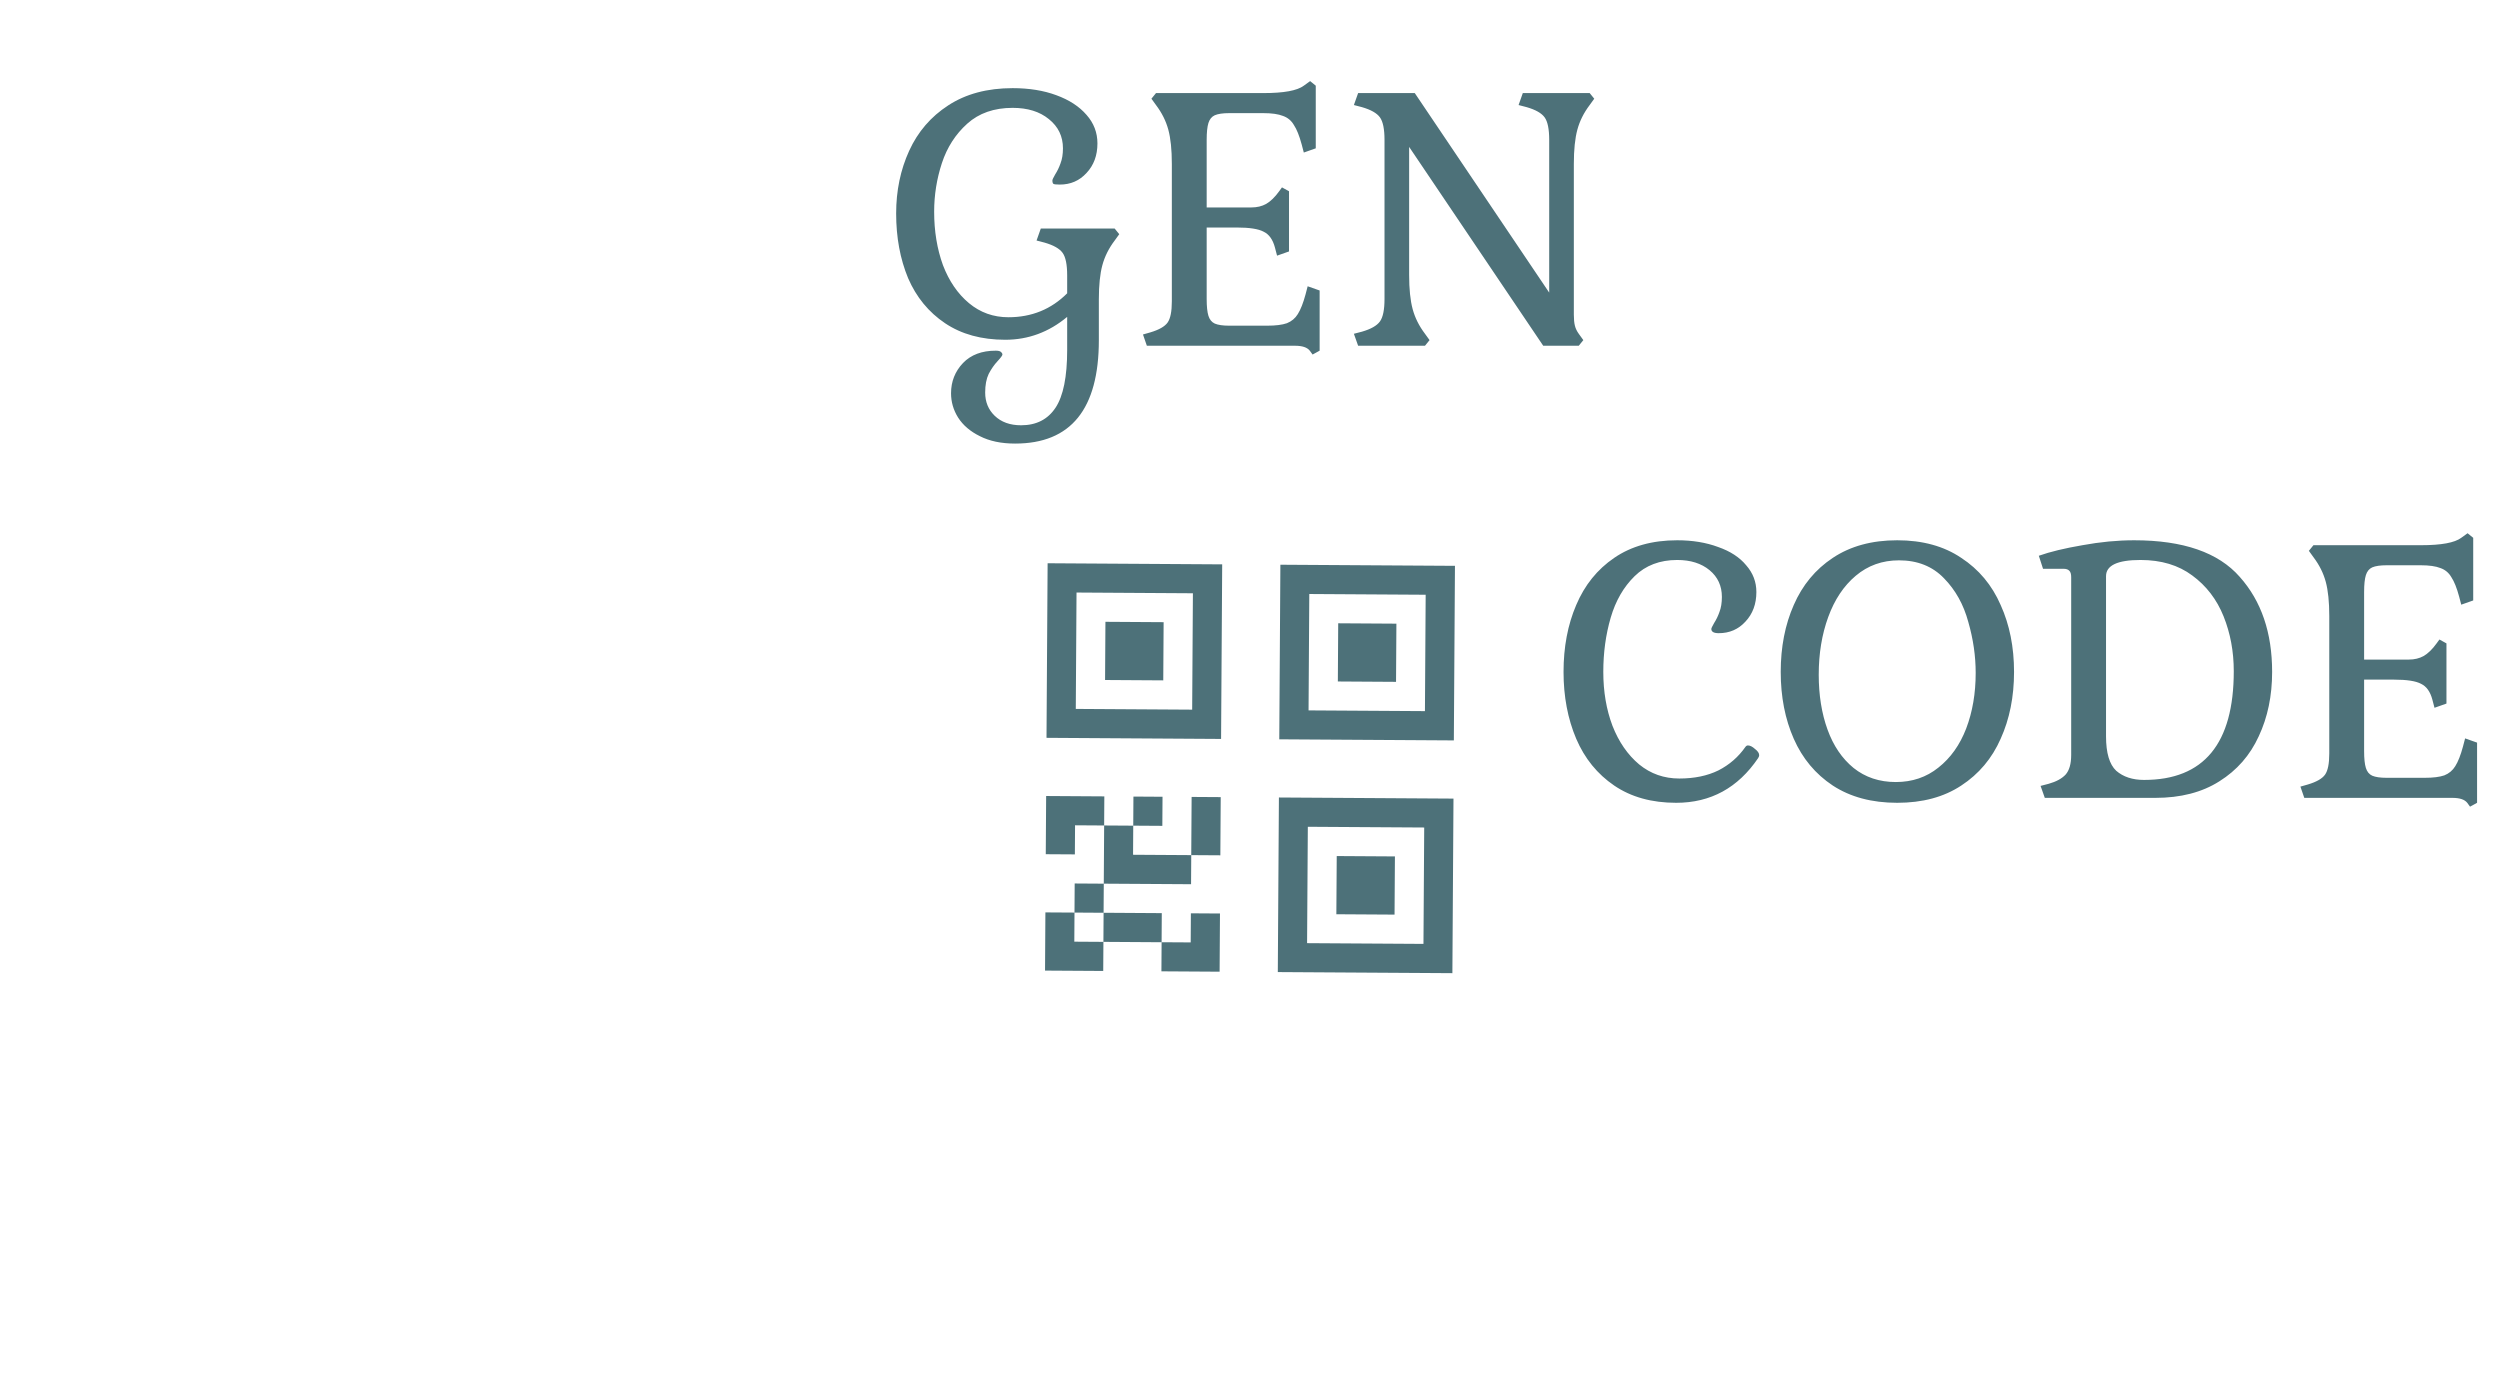
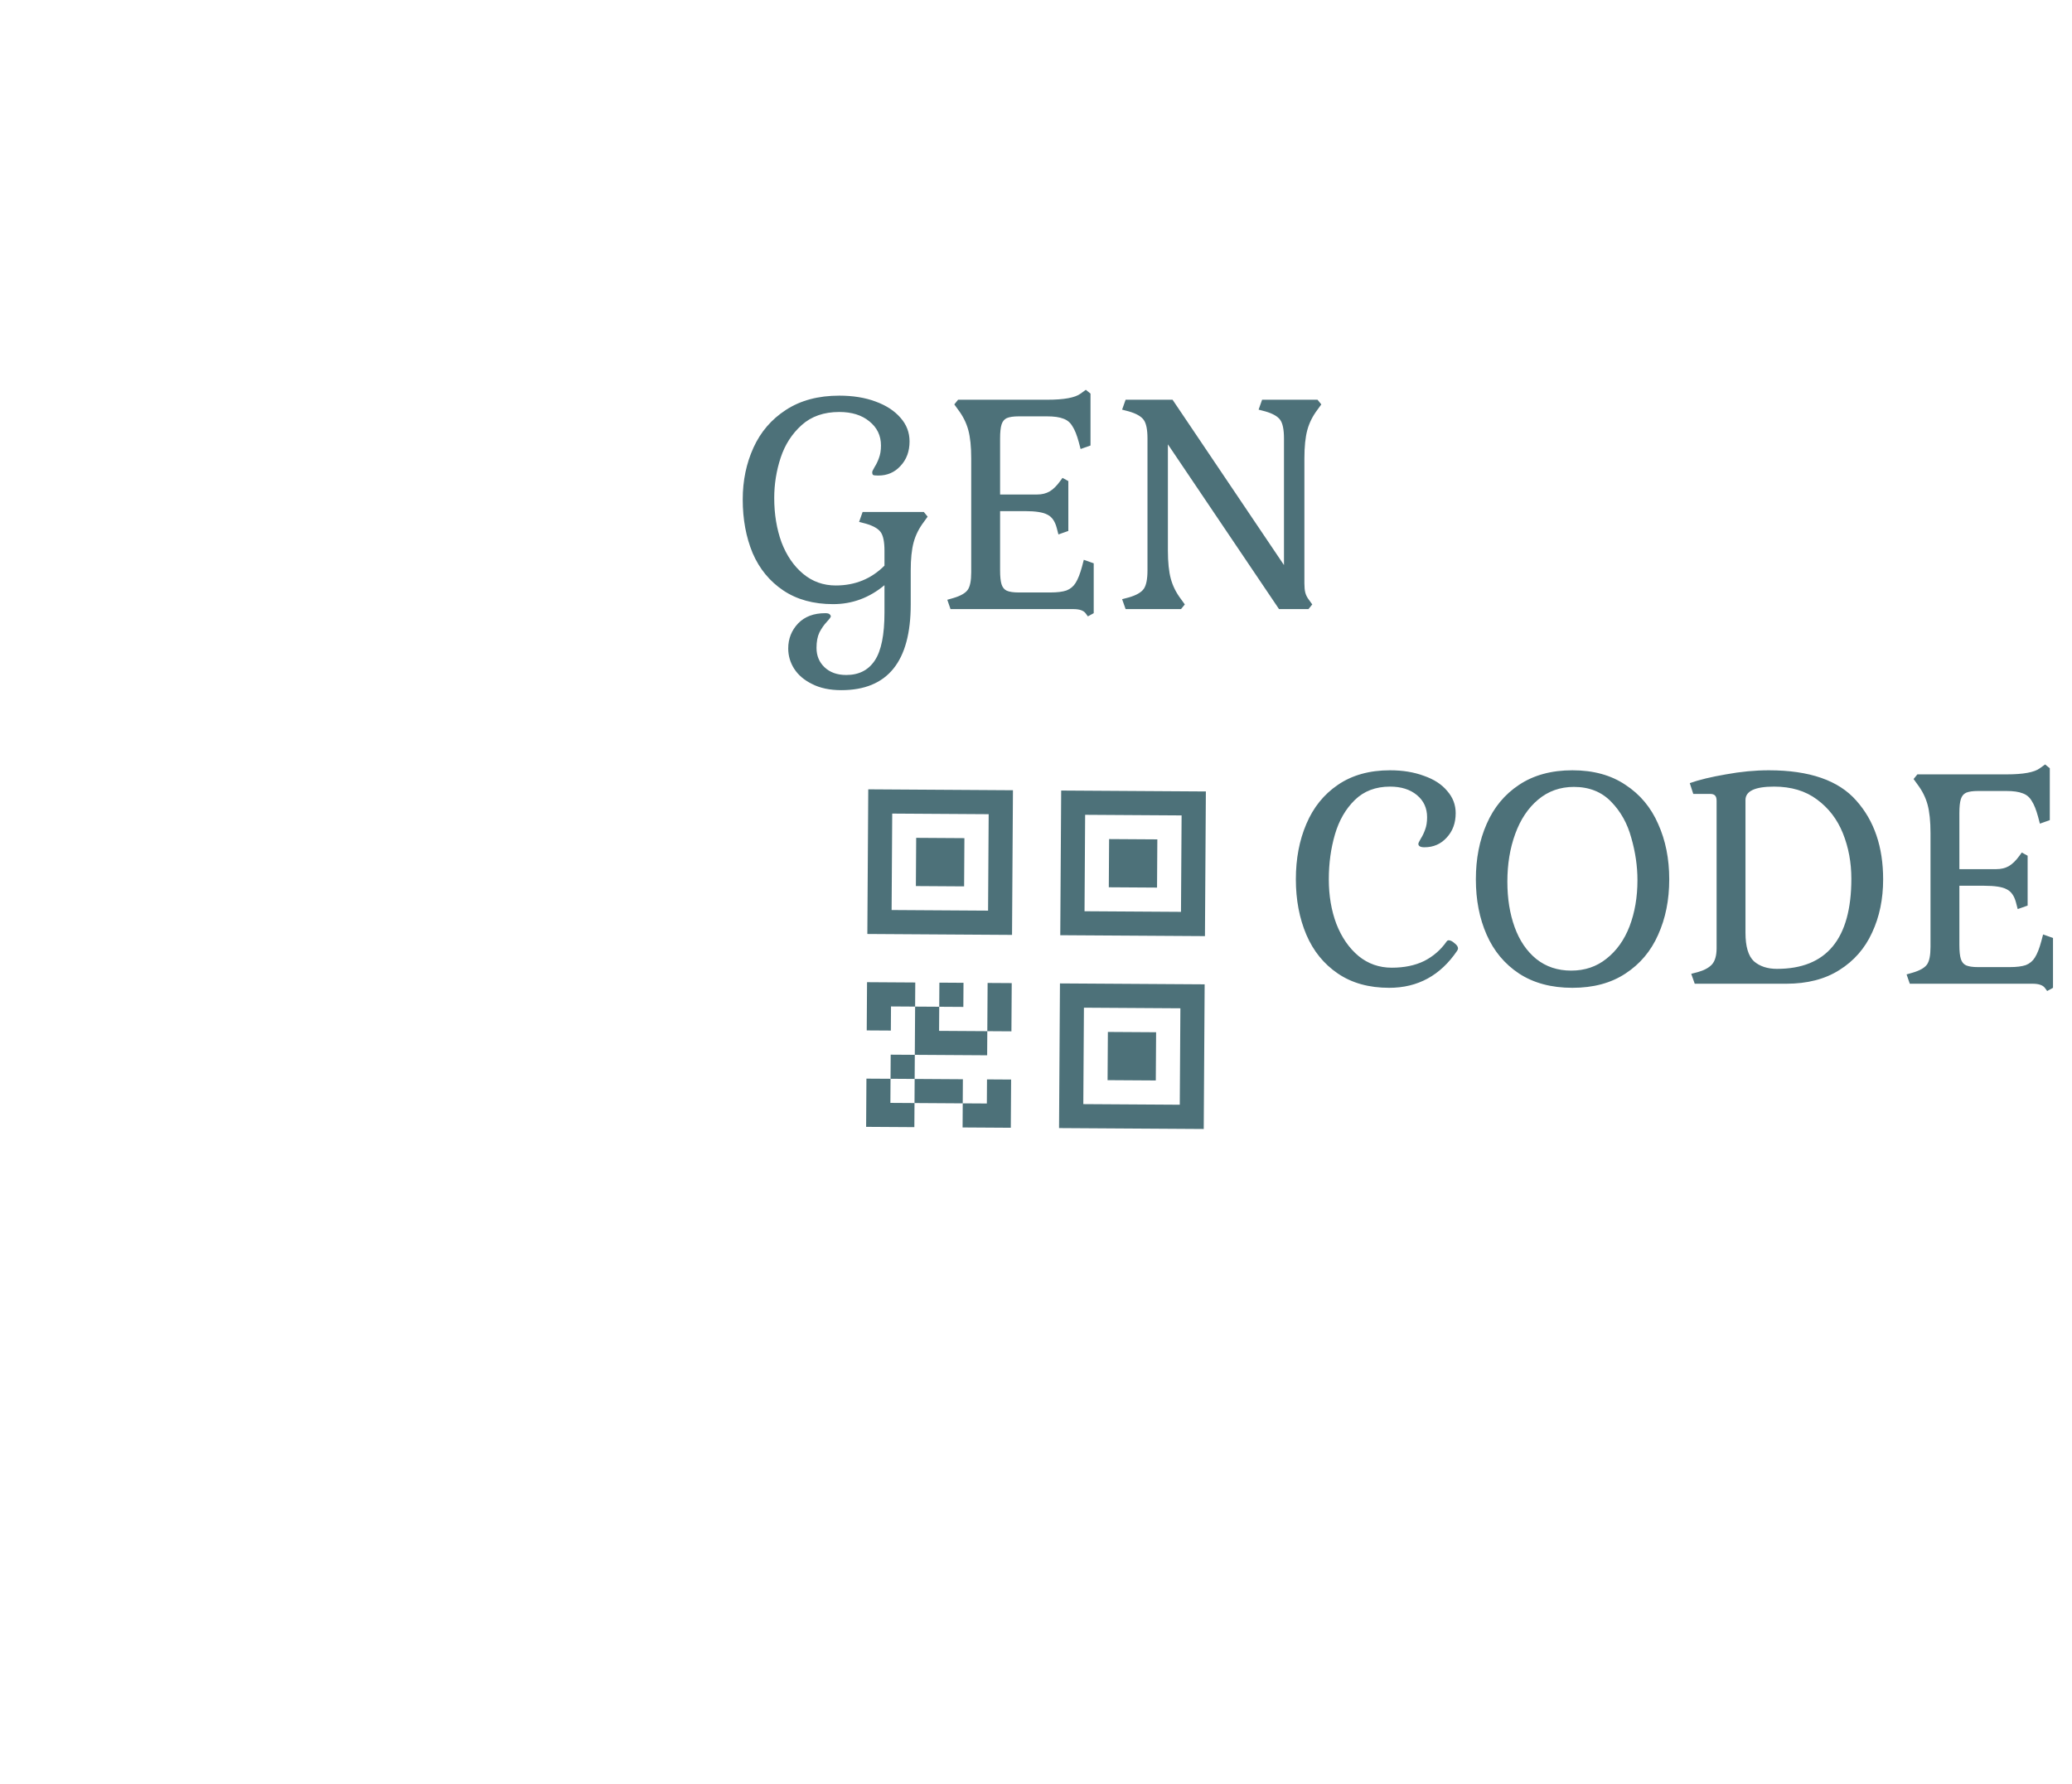
- <svg xmlns="http://www.w3.org/2000/svg" width="282" height="155" viewBox="0 0 282 155" fill="none">
+ <svg xmlns="http://www.w3.org/2000/svg" width="180" height="155" viewBox="0 0 282 155" fill="none">
  <path d="M120.377 35.745C118.313 37.465 115.984 38.325 113.391 38.325C110.718 38.325 108.456 37.703 106.603 36.459C104.751 35.216 103.361 33.522 102.435 31.379C101.535 29.209 101.086 26.774 101.086 24.075C101.086 21.508 101.575 19.152 102.554 17.009C103.533 14.865 105.002 13.159 106.96 11.888C108.945 10.592 111.367 9.943 114.225 9.943C116.077 9.943 117.718 10.208 119.147 10.737C120.602 11.266 121.74 12.007 122.561 12.96C123.381 13.886 123.791 14.958 123.791 16.175C123.791 17.525 123.381 18.637 122.561 19.51C121.767 20.383 120.761 20.82 119.544 20.82C119.147 20.82 118.909 20.793 118.829 20.74C118.75 20.687 118.71 20.555 118.71 20.343C118.71 20.264 118.816 20.039 119.028 19.669C119.266 19.298 119.464 18.888 119.623 18.438C119.808 17.962 119.901 17.393 119.901 16.731C119.901 15.382 119.372 14.283 118.313 13.436C117.281 12.59 115.918 12.166 114.225 12.166C112.134 12.166 110.427 12.762 109.104 13.952C107.781 15.143 106.828 16.625 106.246 18.398C105.664 20.171 105.373 21.997 105.373 23.876C105.373 26.073 105.703 28.084 106.365 29.91C107.053 31.709 108.032 33.138 109.302 34.197C110.573 35.255 112.055 35.785 113.748 35.785C116.368 35.785 118.578 34.885 120.377 33.085V31.061C120.377 29.844 120.205 28.997 119.861 28.52C119.517 28.044 118.842 27.66 117.837 27.369L116.924 27.131L117.4 25.782H125.736L126.252 26.417L125.736 27.131C125.075 28.005 124.611 28.931 124.347 29.91C124.082 30.889 123.95 32.172 123.95 33.76V38.365C123.95 46.145 120.801 50.035 114.502 50.035C112.941 50.035 111.618 49.757 110.533 49.202C109.448 48.672 108.628 47.971 108.072 47.098C107.543 46.251 107.278 45.338 107.278 44.359C107.278 43.036 107.728 41.898 108.628 40.945C109.527 40.019 110.758 39.556 112.319 39.556C112.584 39.556 112.769 39.595 112.875 39.675C113.007 39.781 113.073 39.886 113.073 39.992C113.073 40.098 112.888 40.35 112.518 40.747C112.147 41.144 111.816 41.62 111.525 42.176C111.261 42.731 111.128 43.433 111.128 44.279C111.128 45.338 111.486 46.211 112.2 46.899C112.941 47.614 113.934 47.971 115.177 47.971C116.897 47.971 118.194 47.309 119.067 45.986C119.941 44.663 120.377 42.493 120.377 39.476V35.745ZM136.113 33.721C136.113 34.567 136.179 35.203 136.311 35.626C136.443 36.049 136.682 36.34 137.026 36.499C137.396 36.658 137.939 36.737 138.653 36.737H142.94C143.893 36.737 144.634 36.645 145.163 36.459C145.692 36.248 146.103 35.904 146.394 35.427C146.711 34.925 147.002 34.184 147.267 33.205L147.505 32.291L148.855 32.768V39.556L148.061 39.992L147.743 39.556C147.452 39.185 146.897 39 146.076 39H129.365L128.928 37.73L129.762 37.492C130.741 37.2 131.389 36.83 131.707 36.38C132.024 35.93 132.183 35.136 132.183 33.998V18.478C132.183 16.89 132.051 15.606 131.786 14.627C131.521 13.648 131.058 12.722 130.397 11.849L129.881 11.134L130.397 10.499H142.543C144.819 10.499 146.328 10.221 147.069 9.665L147.783 9.149L148.418 9.665V16.731L147.069 17.207L146.83 16.294C146.566 15.315 146.275 14.588 145.957 14.111C145.666 13.608 145.256 13.264 144.727 13.079C144.197 12.867 143.456 12.762 142.504 12.762H138.653C137.939 12.762 137.396 12.841 137.026 13C136.682 13.159 136.443 13.45 136.311 13.873C136.179 14.296 136.113 14.932 136.113 15.778V23.4H141.154C141.789 23.4 142.345 23.267 142.821 23.003C143.324 22.712 143.814 22.235 144.29 21.574L144.607 21.137L145.401 21.574V28.362L144.052 28.838L143.814 27.925C143.575 27.025 143.152 26.43 142.543 26.139C141.961 25.821 140.942 25.663 139.487 25.663H136.113V33.721ZM158.951 31.021C158.951 32.609 159.084 33.893 159.348 34.872C159.613 35.851 160.076 36.777 160.738 37.65L161.254 38.365L160.738 39H153.196L152.719 37.65L153.632 37.412C154.638 37.121 155.313 36.737 155.657 36.261C156.001 35.785 156.173 34.938 156.173 33.721V15.778C156.173 14.561 156.001 13.714 155.657 13.238C155.313 12.762 154.638 12.378 153.632 12.087L152.719 11.849L153.196 10.499H159.586L174.75 33.006V15.778C174.75 14.561 174.578 13.714 174.234 13.238C173.89 12.762 173.215 12.378 172.209 12.087L171.296 11.849L171.773 10.499H179.315L179.831 11.134L179.315 11.849C178.653 12.722 178.19 13.648 177.926 14.627C177.661 15.606 177.529 16.89 177.529 18.478V35.507C177.529 36.01 177.568 36.42 177.648 36.737C177.727 37.055 177.873 37.359 178.084 37.65L178.6 38.365L178.084 39H174.075L158.951 16.572V31.021ZM189.188 60.943C190.908 60.943 192.443 61.195 193.793 61.697C195.169 62.174 196.227 62.862 196.968 63.762C197.736 64.635 198.119 65.641 198.119 66.778C198.119 68.128 197.709 69.24 196.889 70.113C196.095 70.986 195.089 71.423 193.872 71.423C193.316 71.423 193.038 71.264 193.038 70.946C193.038 70.867 193.144 70.642 193.356 70.272C193.594 69.901 193.793 69.491 193.951 69.041C194.137 68.565 194.229 67.996 194.229 67.334C194.229 66.09 193.766 65.085 192.84 64.317C191.914 63.55 190.696 63.166 189.188 63.166C187.23 63.166 185.629 63.775 184.385 64.992C183.141 66.21 182.241 67.771 181.686 69.676C181.13 71.582 180.852 73.619 180.852 75.789C180.852 78.012 181.196 80.037 181.884 81.862C182.599 83.689 183.604 85.144 184.901 86.229C186.198 87.287 187.706 87.817 189.426 87.817C191.12 87.817 192.589 87.512 193.832 86.904C195.076 86.269 196.095 85.382 196.889 84.244C196.968 84.138 197.061 84.085 197.167 84.085C197.405 84.085 197.67 84.218 197.961 84.482C198.278 84.721 198.437 84.959 198.437 85.197C198.437 85.276 198.397 85.382 198.318 85.514C196.042 88.875 192.959 90.556 189.069 90.556C186.317 90.556 183.988 89.907 182.083 88.611C180.177 87.314 178.748 85.554 177.796 83.331C176.843 81.082 176.367 78.568 176.367 75.789C176.367 72.984 176.843 70.47 177.796 68.247C178.748 65.998 180.177 64.225 182.083 62.928C184.014 61.605 186.383 60.943 189.188 60.943ZM200.866 75.789C200.866 72.984 201.355 70.47 202.335 68.247C203.314 65.998 204.782 64.225 206.741 62.928C208.725 61.605 211.147 60.943 214.005 60.943C216.863 60.943 219.271 61.605 221.229 62.928C223.214 64.225 224.696 65.998 225.675 68.247C226.681 70.47 227.184 72.984 227.184 75.789C227.184 78.594 226.681 81.108 225.675 83.331C224.696 85.554 223.214 87.314 221.229 88.611C219.271 89.907 216.863 90.556 214.005 90.556C211.147 90.556 208.725 89.907 206.741 88.611C204.782 87.314 203.314 85.554 202.335 83.331C201.355 81.108 200.866 78.594 200.866 75.789ZM222.857 75.908C222.857 74.003 222.579 72.084 222.023 70.153C221.494 68.194 220.581 66.553 219.284 65.23C217.988 63.881 216.294 63.206 214.203 63.206C212.324 63.206 210.697 63.788 209.321 64.952C207.971 66.09 206.939 67.638 206.225 69.597C205.51 71.555 205.153 73.725 205.153 76.107C205.153 78.409 205.484 80.473 206.145 82.299C206.807 84.125 207.786 85.567 209.083 86.626C210.406 87.684 211.994 88.214 213.846 88.214C215.699 88.214 217.3 87.671 218.649 86.586C220.025 85.501 221.071 84.032 221.785 82.18C222.5 80.301 222.857 78.211 222.857 75.908ZM230.177 88.65L231.09 88.412C231.936 88.174 232.571 87.83 232.995 87.38C233.418 86.904 233.63 86.163 233.63 85.157V65.111C233.63 64.767 233.564 64.529 233.432 64.397C233.299 64.238 233.074 64.159 232.757 64.159H230.454L229.978 62.69C231.248 62.24 232.889 61.843 234.9 61.499C236.911 61.129 238.857 60.943 240.735 60.943C246.266 60.943 250.236 62.319 252.644 65.072C255.079 67.797 256.296 71.37 256.296 75.789C256.296 78.488 255.793 80.91 254.787 83.053C253.808 85.197 252.326 86.891 250.342 88.134C248.383 89.378 245.975 90 243.117 90H230.653L230.177 88.65ZM237.56 83.053C237.56 84.932 237.944 86.229 238.711 86.944C239.505 87.632 240.55 87.976 241.847 87.976C248.595 87.976 251.969 83.887 251.969 75.71C251.969 73.487 251.585 71.423 250.818 69.517C250.051 67.612 248.873 66.077 247.285 64.913C245.724 63.748 243.779 63.166 241.45 63.166C238.857 63.166 237.56 63.775 237.56 64.992V83.053ZM266.672 84.721C266.672 85.567 266.738 86.203 266.871 86.626C267.003 87.049 267.241 87.34 267.585 87.499C267.956 87.658 268.498 87.737 269.213 87.737H273.5C274.452 87.737 275.193 87.645 275.723 87.46C276.252 87.248 276.662 86.904 276.953 86.427C277.271 85.925 277.562 85.184 277.826 84.204L278.065 83.291L279.414 83.768V90.556L278.62 90.992L278.303 90.556C278.012 90.185 277.456 90 276.636 90H259.924L259.487 88.73L260.321 88.492C261.3 88.201 261.948 87.83 262.266 87.38C262.584 86.93 262.742 86.136 262.742 84.998V69.478C262.742 67.89 262.61 66.606 262.345 65.627C262.081 64.648 261.618 63.722 260.956 62.849L260.44 62.134L260.956 61.499H273.103C275.379 61.499 276.887 61.221 277.628 60.665L278.342 60.149L278.978 60.665V67.731L277.628 68.207L277.39 67.294C277.125 66.315 276.834 65.588 276.516 65.111C276.225 64.608 275.815 64.264 275.286 64.079C274.757 63.867 274.016 63.762 273.063 63.762H269.213C268.498 63.762 267.956 63.841 267.585 64C267.241 64.159 267.003 64.45 266.871 64.873C266.738 65.296 266.672 65.932 266.672 66.778V74.4H271.713C272.349 74.4 272.904 74.267 273.381 74.003C273.883 73.712 274.373 73.236 274.849 72.574L275.167 72.137L275.961 72.574V79.362L274.611 79.838L274.373 78.925C274.135 78.025 273.711 77.43 273.103 77.139C272.521 76.821 271.502 76.662 270.046 76.662H266.672V84.721Z" fill="#4D7179" />
  <path d="M121.224 99.657L124.506 99.678L124.485 102.96L121.203 102.939L121.224 99.657ZM127.851 89.853L131.133 89.874L131.112 93.156L127.83 93.135L127.851 89.853ZM118.005 89.79L117.963 96.355L121.245 96.375L121.266 93.093L124.548 93.114L124.569 89.832L118.005 89.79ZM124.485 102.96L131.049 103.002L131.029 106.284L124.465 106.242L124.485 102.96ZM124.465 106.242L124.444 109.524L117.88 109.483L117.921 102.919L121.203 102.939L121.183 106.221L124.465 106.242ZM134.331 103.022L137.613 103.043L137.572 109.607L131.008 109.566L131.029 106.284L134.311 106.304L134.331 103.022ZM134.352 99.74L134.373 96.458L127.809 96.417L127.83 93.135L124.548 93.114L124.506 99.678L134.352 99.74ZM134.415 89.894L137.697 89.915L137.655 96.479L134.373 96.458L134.415 89.894ZM131.257 70.182L131.216 76.746L124.652 76.704L124.693 70.14L131.257 70.182Z" fill="#4D7179" />
  <path d="M118.046 83.227L118.171 63.535L137.863 63.66L137.738 83.352L118.046 83.227ZM121.432 66.838L121.349 79.966L134.477 80.049L134.56 66.921L121.432 66.838ZM157.347 96.604L157.305 103.168L150.741 103.127L150.783 96.563L157.347 96.604Z" fill="#4D7179" />
  <path d="M144.137 109.65L144.261 89.957L163.953 90.082L163.829 109.774L144.137 109.65ZM147.523 93.26L147.439 106.388L160.567 106.471L160.651 93.343L147.523 93.26ZM157.514 70.349L157.473 76.913L150.909 76.871L150.95 70.307L157.514 70.349Z" fill="#4D7179" />
  <path d="M144.302 83.394L144.427 63.701L164.119 63.826L163.994 83.518L144.302 83.394ZM147.688 67.004L147.605 80.132L160.733 80.215L160.816 67.087L147.688 67.004Z" fill="#4D7179" />
</svg>
